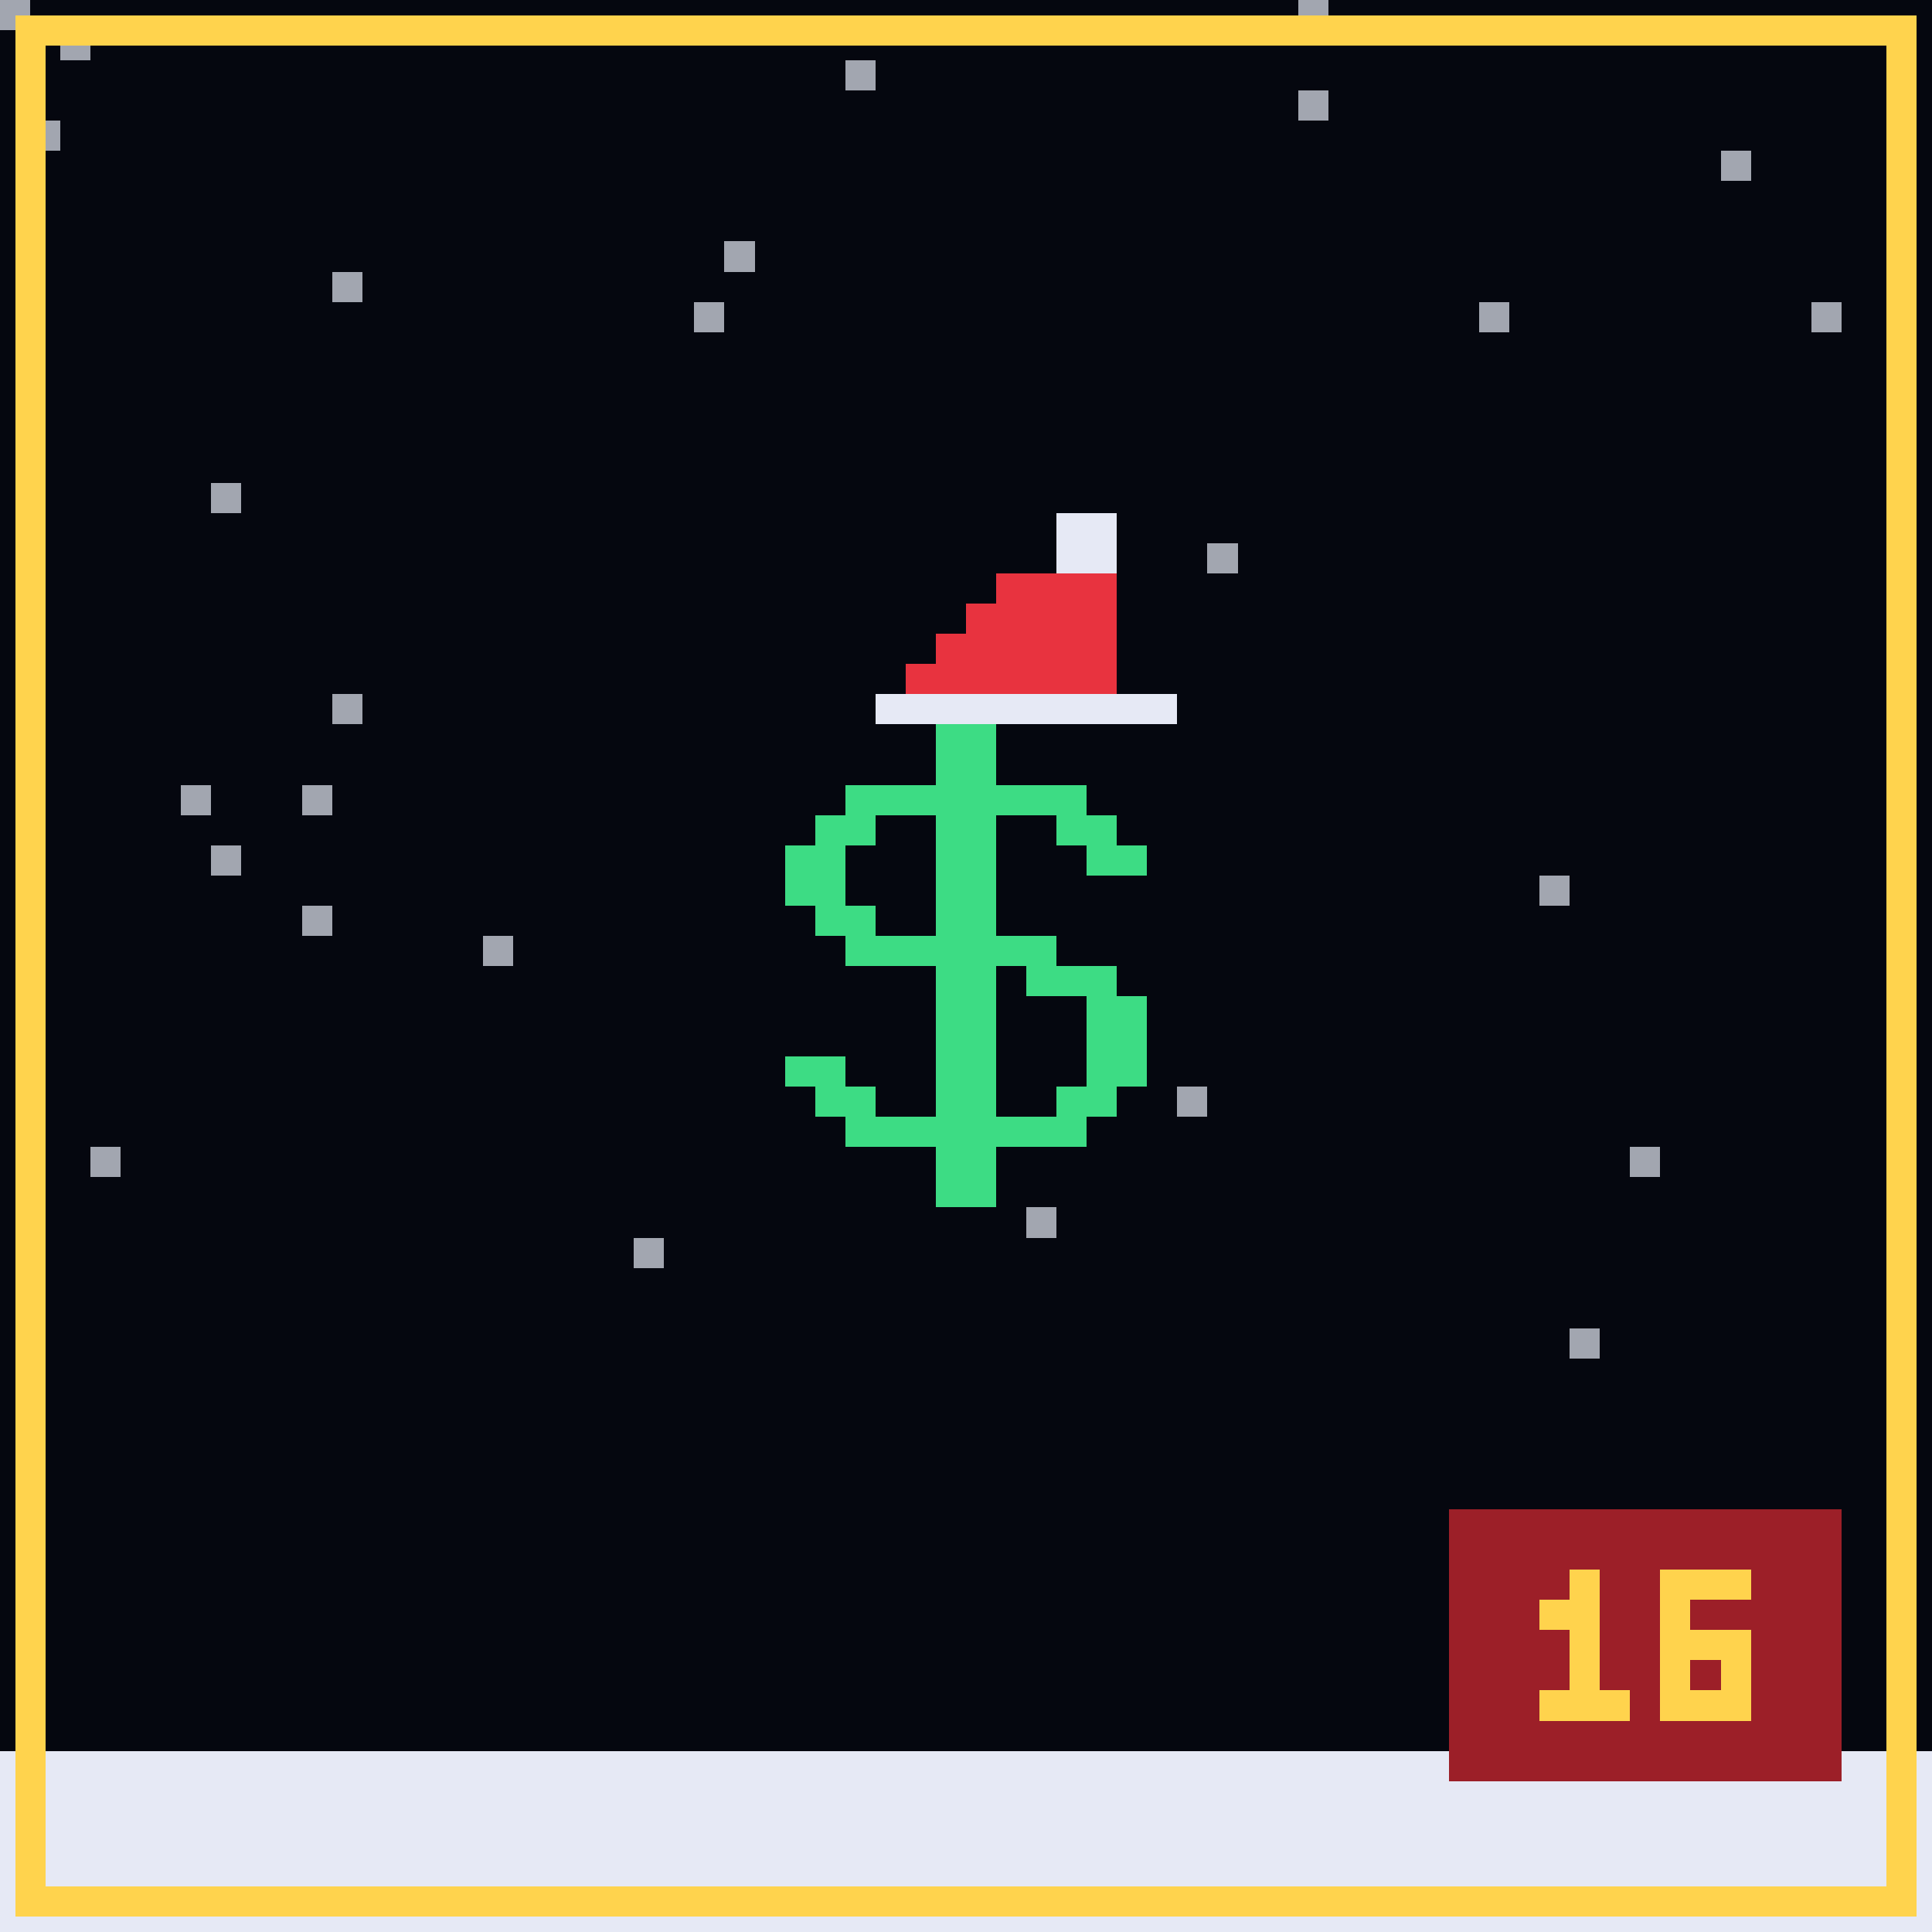
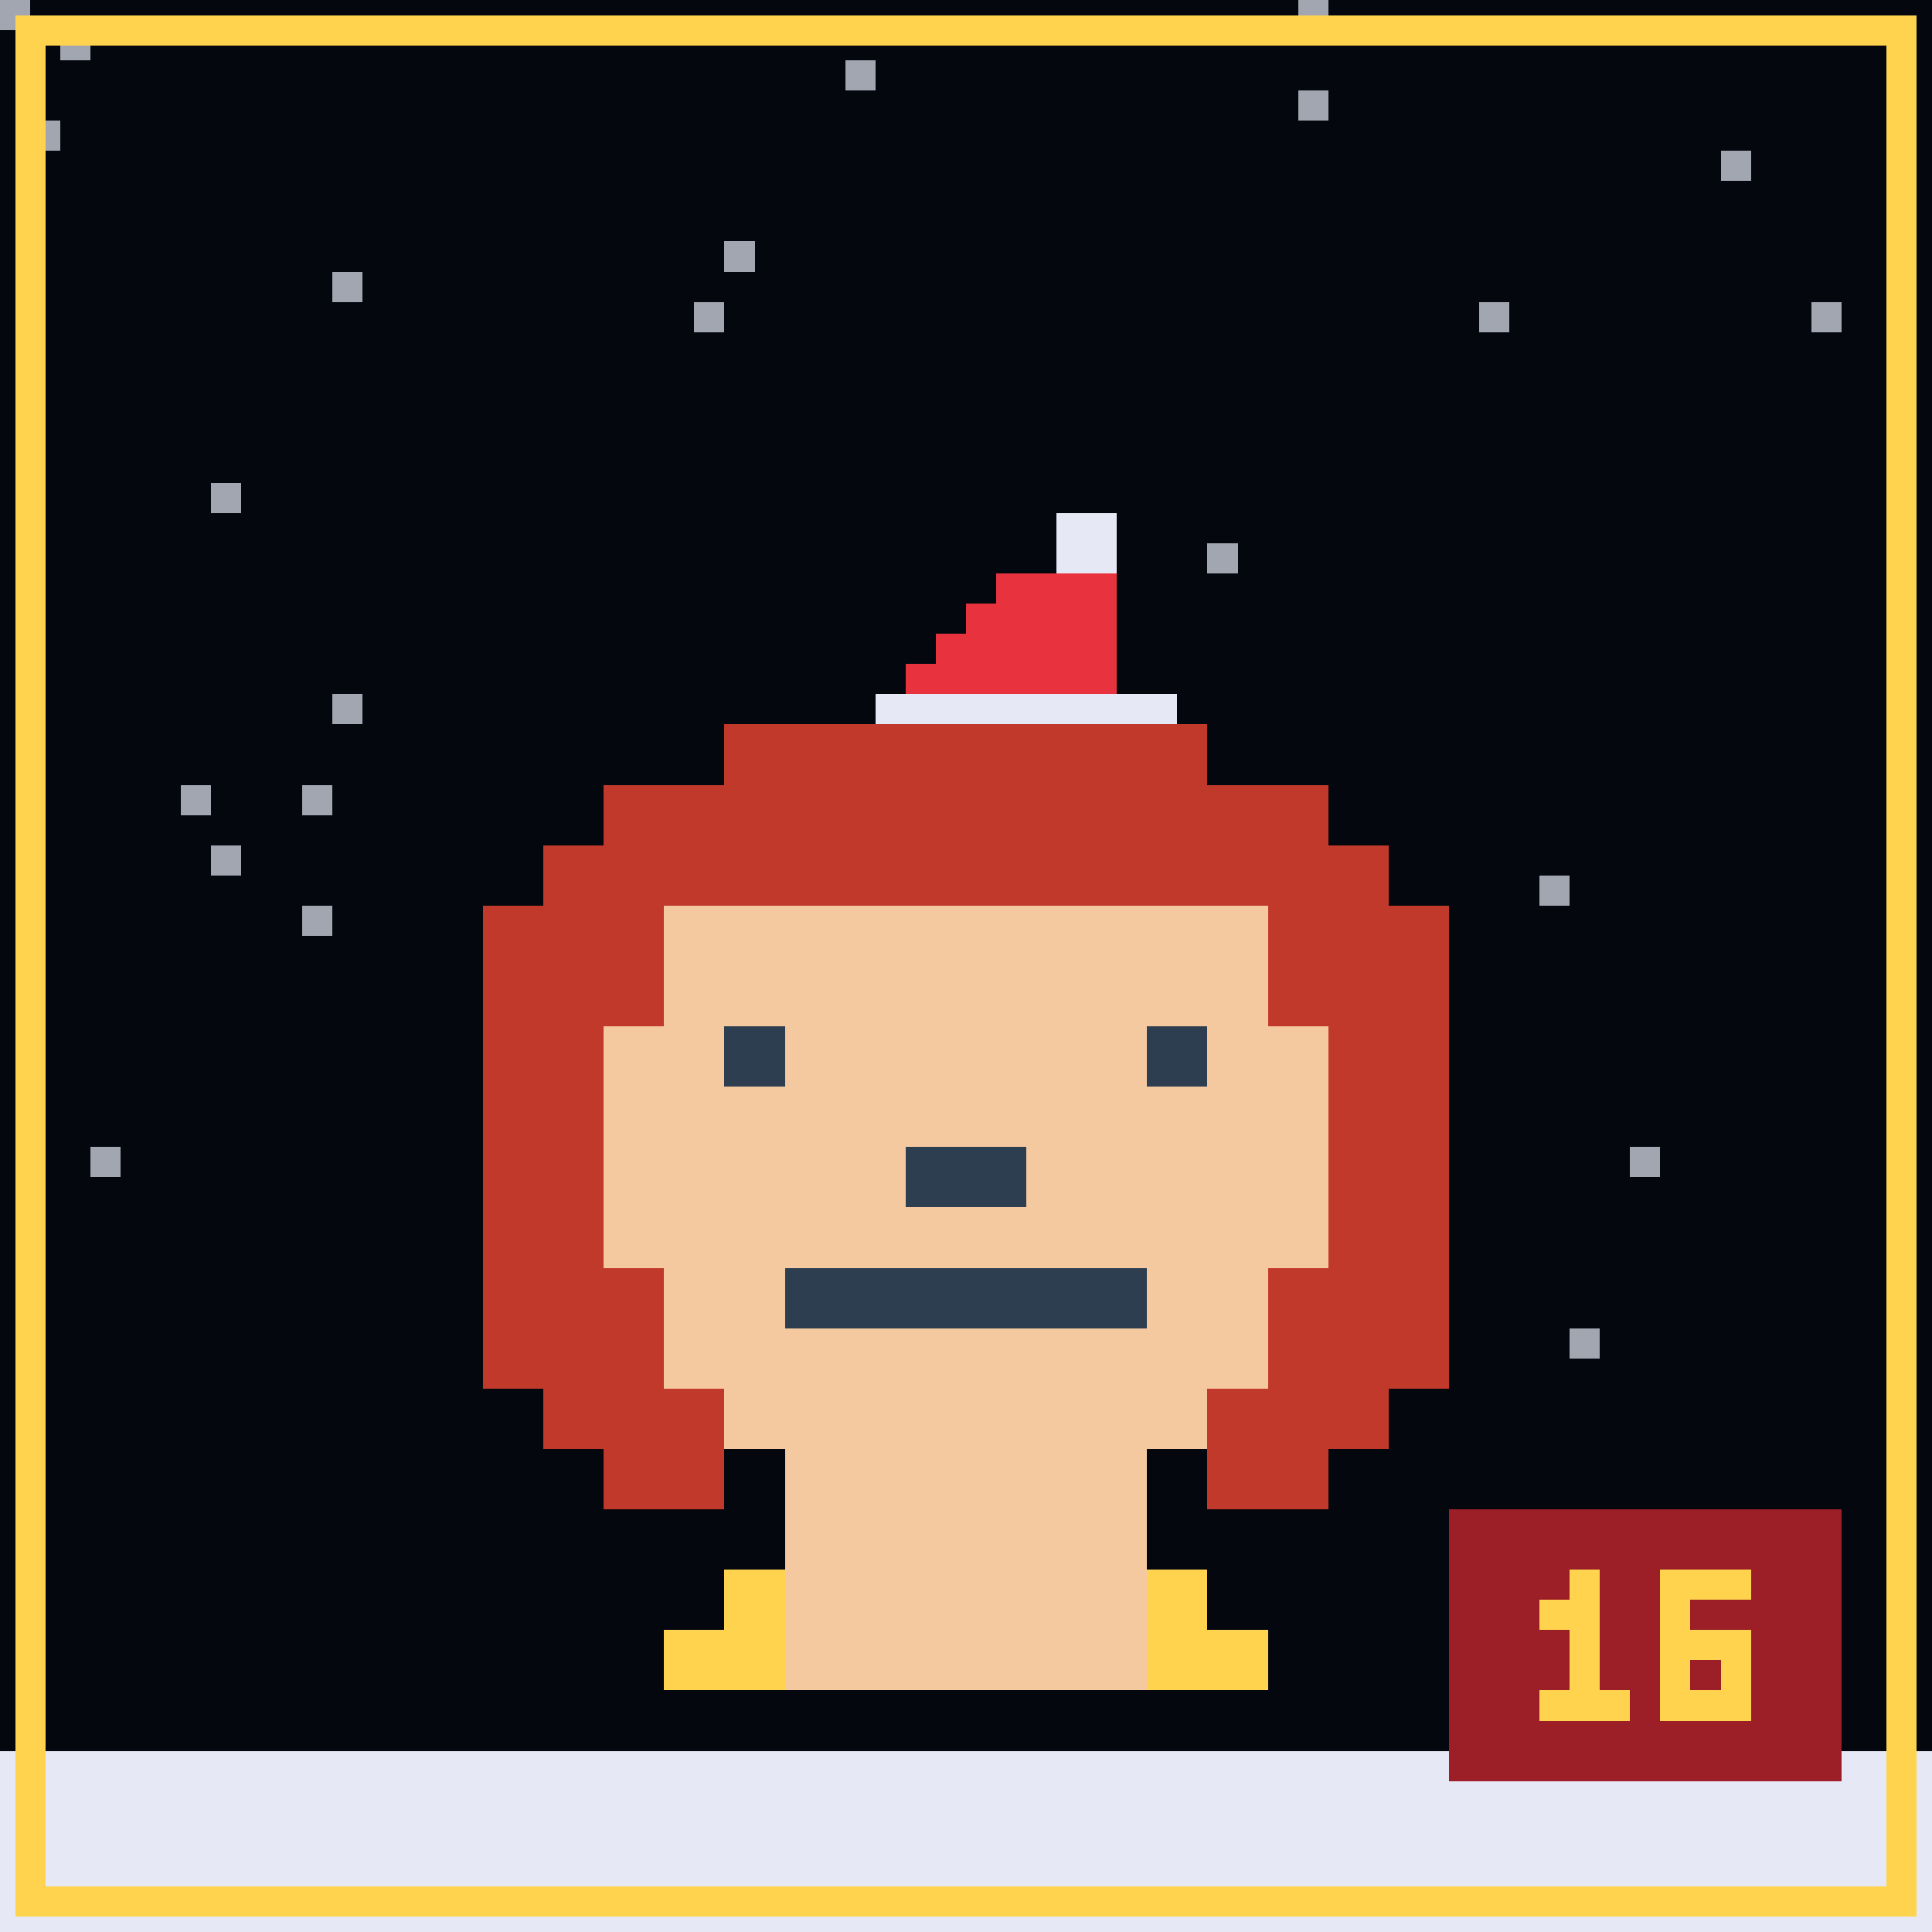
<svg xmlns="http://www.w3.org/2000/svg" viewBox="0 0 64 64" width="512" height="512" shape-rendering="crispEdges">
  <rect width="64" height="64" fill="#05070f" />
  <path fill="#e6e9f5" opacity="0.7" d="M43 3h1v1h-1zM11 9h1v1h-1zM40 18h1v1h-1zM3 38h1v1h-1zM6 26h1v1h-1zM23 10h1v1h-1zM24 8h1v1h-1zM7 16h1v1h-1zM16 31h1v1h-1zM0 0h1v1h-1zM39 36h1v1h-1zM2 1h1v1h-1zM10 30h1v1h-1zM1 4h1v1h-1zM27 35h1v1h-1zM49 10h1v1h-1zM11 23h1v1h-1zM21 41h1v1h-1zM51 29h1v1h-1zM28 2h1v1h-1zM60 10h1v1h-1zM34 40h1v1h-1zM7 28h1v1h-1zM10 26h1v1h-1zM54 38h1v1h-1zM43 0h1v1h-1zM57 5h1v1h-1zM52 44h1v1h-1z" />
  <rect x="0" y="58" width="64" height="6" fill="#e6e9f5" />
  <rect x="1" y="1" width="62" height="62" fill="none" stroke="#ffd34d" stroke-width="1" />
-   <path fill="#3ddc84" d="M31 24h2v1h-2zM31 25h2v1h-2zM28 26h8v1h-8zM27 27h2v1h-2zM31 27h2v1h-2zM35 27h2v1h-2zM26 28h2v1h-2zM31 28h2v1h-2zM36 28h2v1h-2zM26 29h2v1h-2zM31 29h2v1h-2zM27 30h2v1h-2zM31 30h2v1h-2zM28 31h7v1h-7zM31 32h2v1h-2zM34 32h3v1h-3zM31 33h2v1h-2zM36 33h2v1h-2zM31 34h2v1h-2zM36 34h2v1h-2zM26 35h2v1h-2zM31 35h2v1h-2zM36 35h2v1h-2zM27 36h2v1h-2zM31 36h2v1h-2zM35 36h2v1h-2zM28 37h8v1h-8zM31 38h2v1h-2zM31 39h2v1h-2z" />
+   <g transform="translate(16 24) scale(2)">
+     <path fill="#c0392b" d="M4 0h8v1h-8zM2 1h12v1h-12zM1 2h14v1h-14zM0 3h3v1h-3zM13 3h3v1h-3zM0 4h3v1h-3zM13 4h3v1h-3zM0 5h2v1h-2zM14 5h2v1h-2zM0 6h2v1h-2zM14 6h2v1h-2zM0 7h2v1h-2zM14 7h2v1h-2zM0 8h2v1h-2zM14 8h2v1h-2zM0 9h3v1h-3zM13 9h3v1h-3zM0 10h3v1h-3zM13 10h3v1h-3zM1 11h3v1h-3zM12 11h3v1h-3zM2 12h2v1h-2zM12 12h2v1h-2z" />
+     <path fill="#f5c9a0" d="M3 3h10v1h-10zM3 4h10v1h-10zM2 5h2v1h-2zM5 5h6v1h-6zM12 5h2v1h-2zM2 6h12v1h-12zM2 7h5v1h-5zM9 7h5v1h-5zM2 8h12v1h-12zM3 9h2v1h-2zM11 9h2v1h-2zM3 10h10v1h-10zM4 11h8v1h-8zM5 12h6v1h-6zM5 13h6v1h-6zM5 14h6v1h-6zM5 15h6v1h-6z" />
+     <path fill="#2c3e50" d="M4 5h1v1h-1zM11 5h1v1h-1zM7 7h2v1h-2zM5 9h6v1h-6z" />
+     <path fill="#ffd34d" d="M4 14h1v1h-1zM11 14h1v1h-1zM3 15h2v1h-2zM11 15h2v1h-2z" />
+   </g>
  <path fill="#e8333f" d="M35 18h2v1h-2zM33 19h4v1h-4zM32 20h5v1h-5zM31 21h6v1h-6zM30 22h7v1h-7z" />
  <path fill="#e6e9f5" d="M29 23h10v1h-10z" />
  <rect x="35" y="17" width="2" height="2" fill="#e6e9f5" />
  <rect x="48" y="50" width="13" height="9" fill="#9c1f28" />
  <path fill="#ffd34d" d="M52 52h1v1h-1zM51 53h2v1h-2zM52 54h1v1h-1zM52 55h1v1h-1zM51 56h3v1h-3z" />
  <path fill="#ffd34d" d="M55 52h3v1h-3zM55 53h1v1h-1zM55 54h3v1h-3zM55 55h1v1h-1zM57 55h1v1h-1zM55 56h3v1h-3z" />
</svg>
